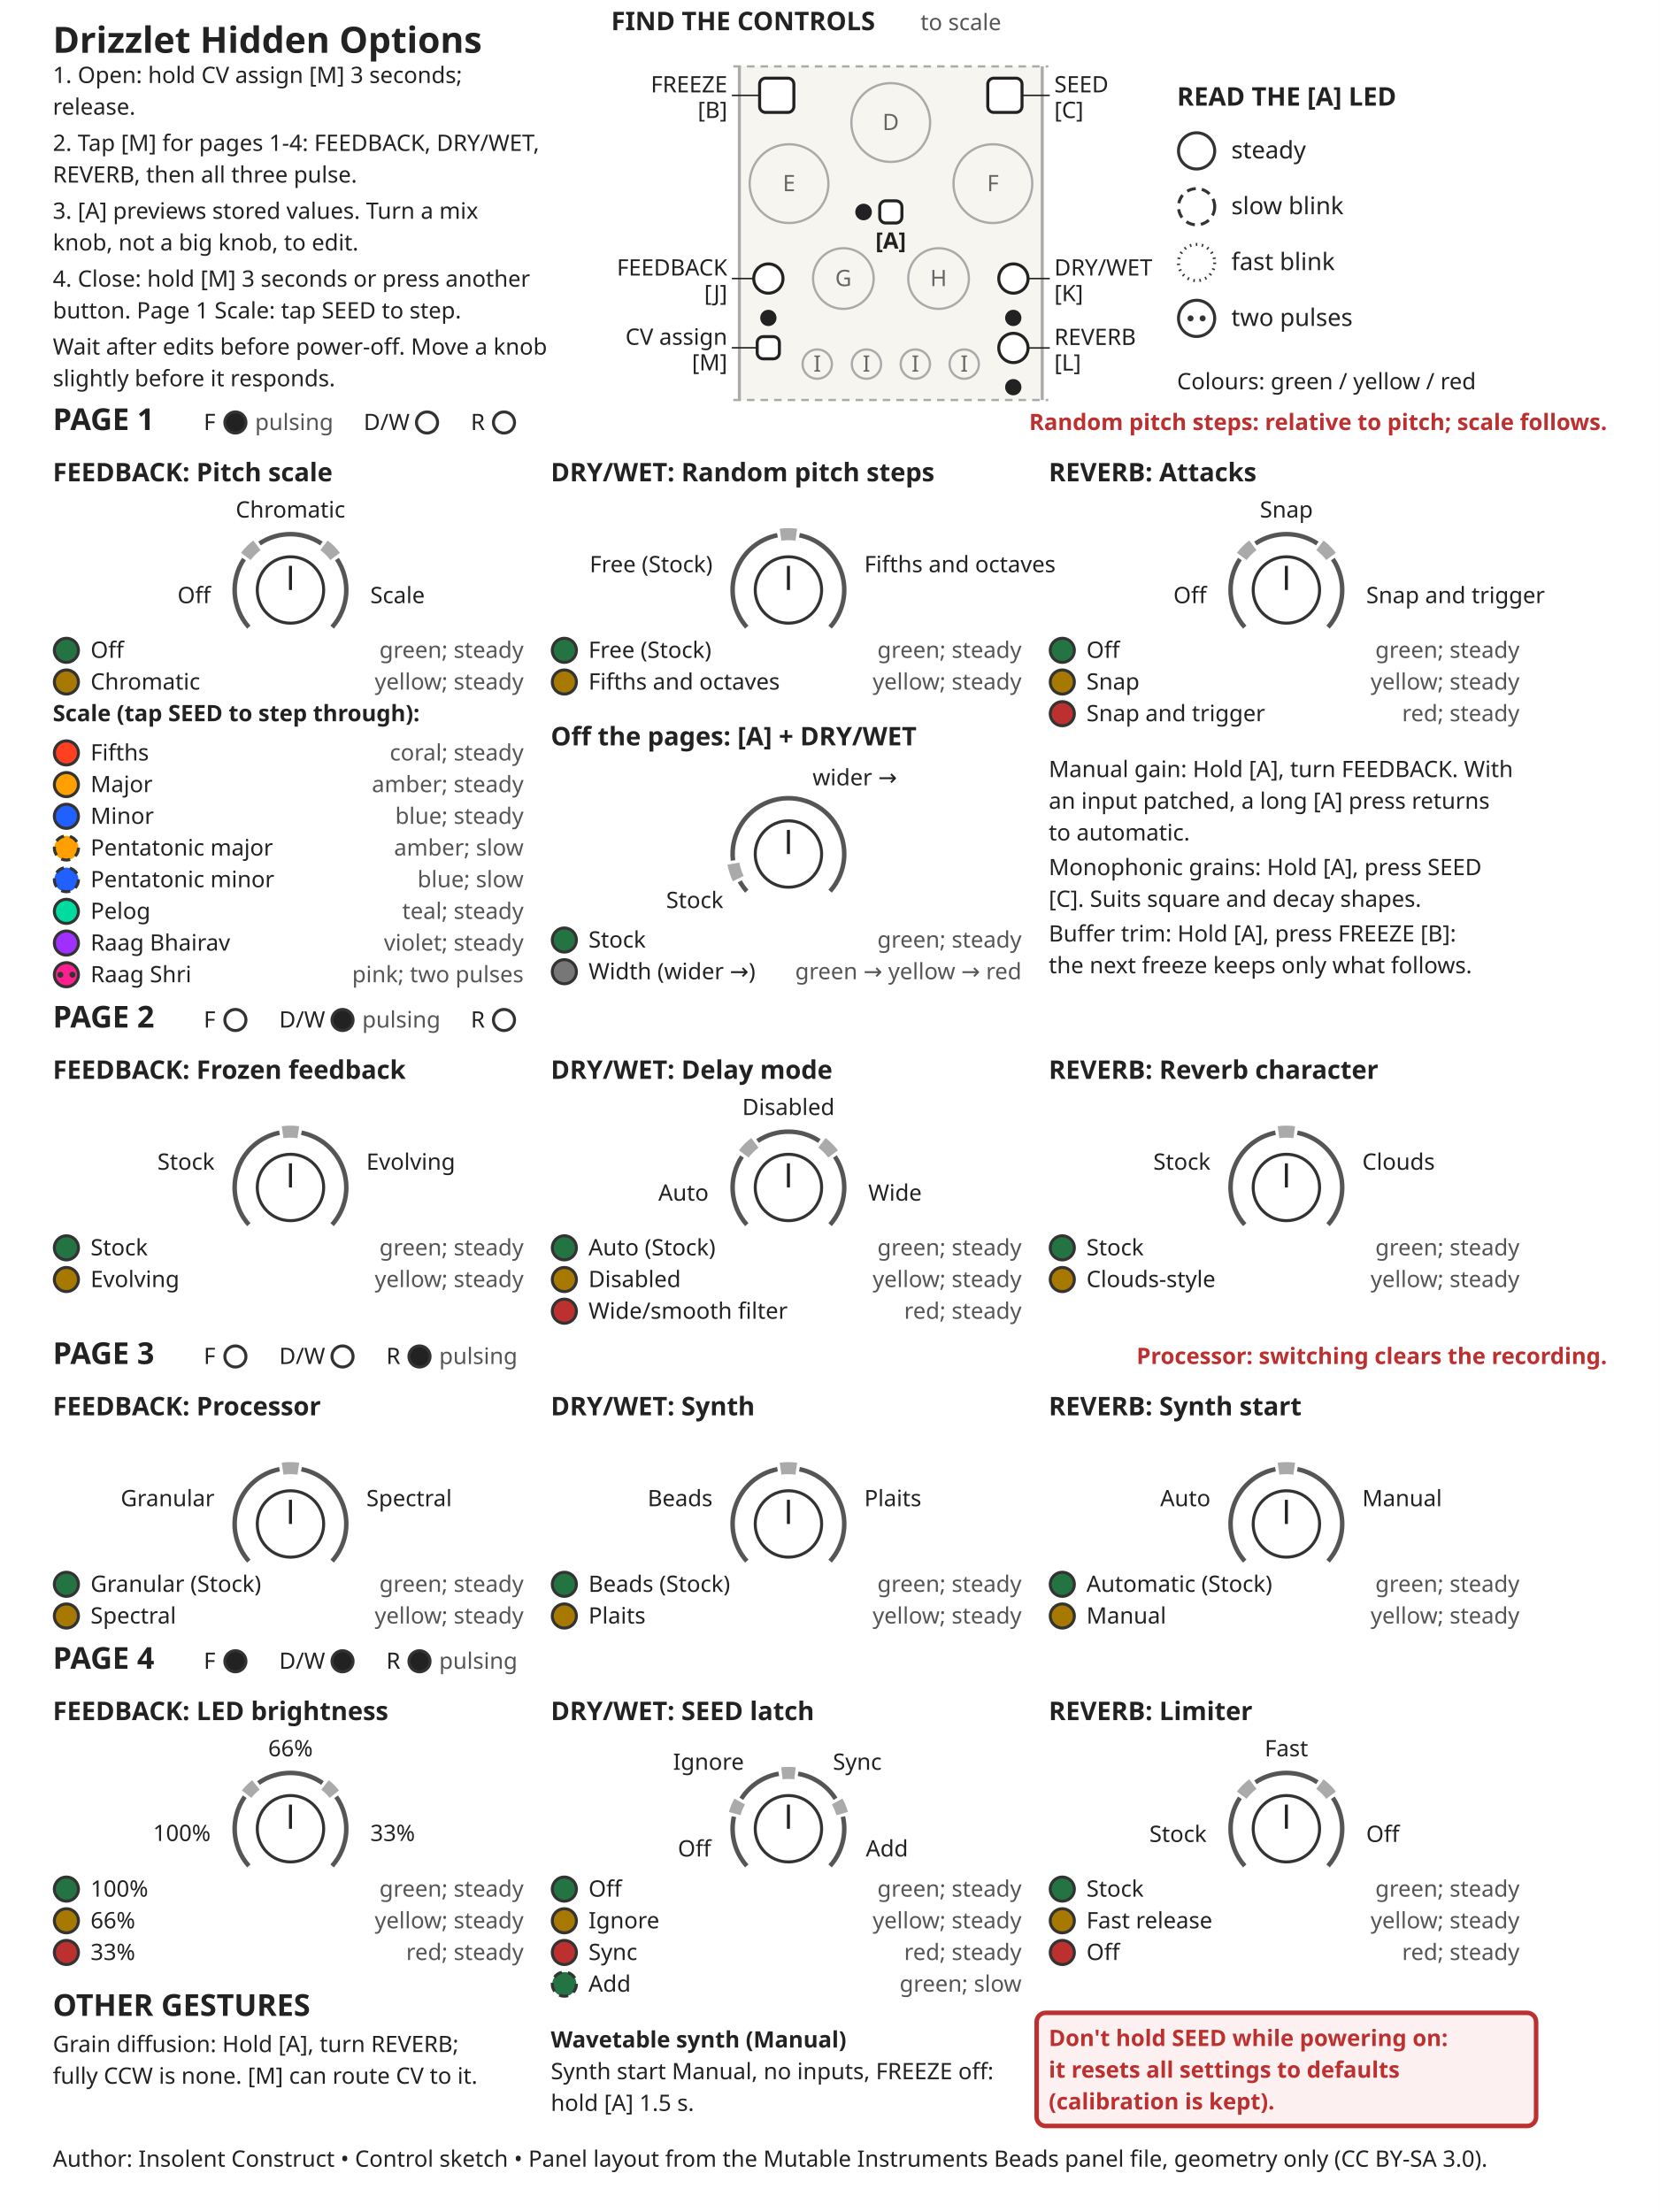
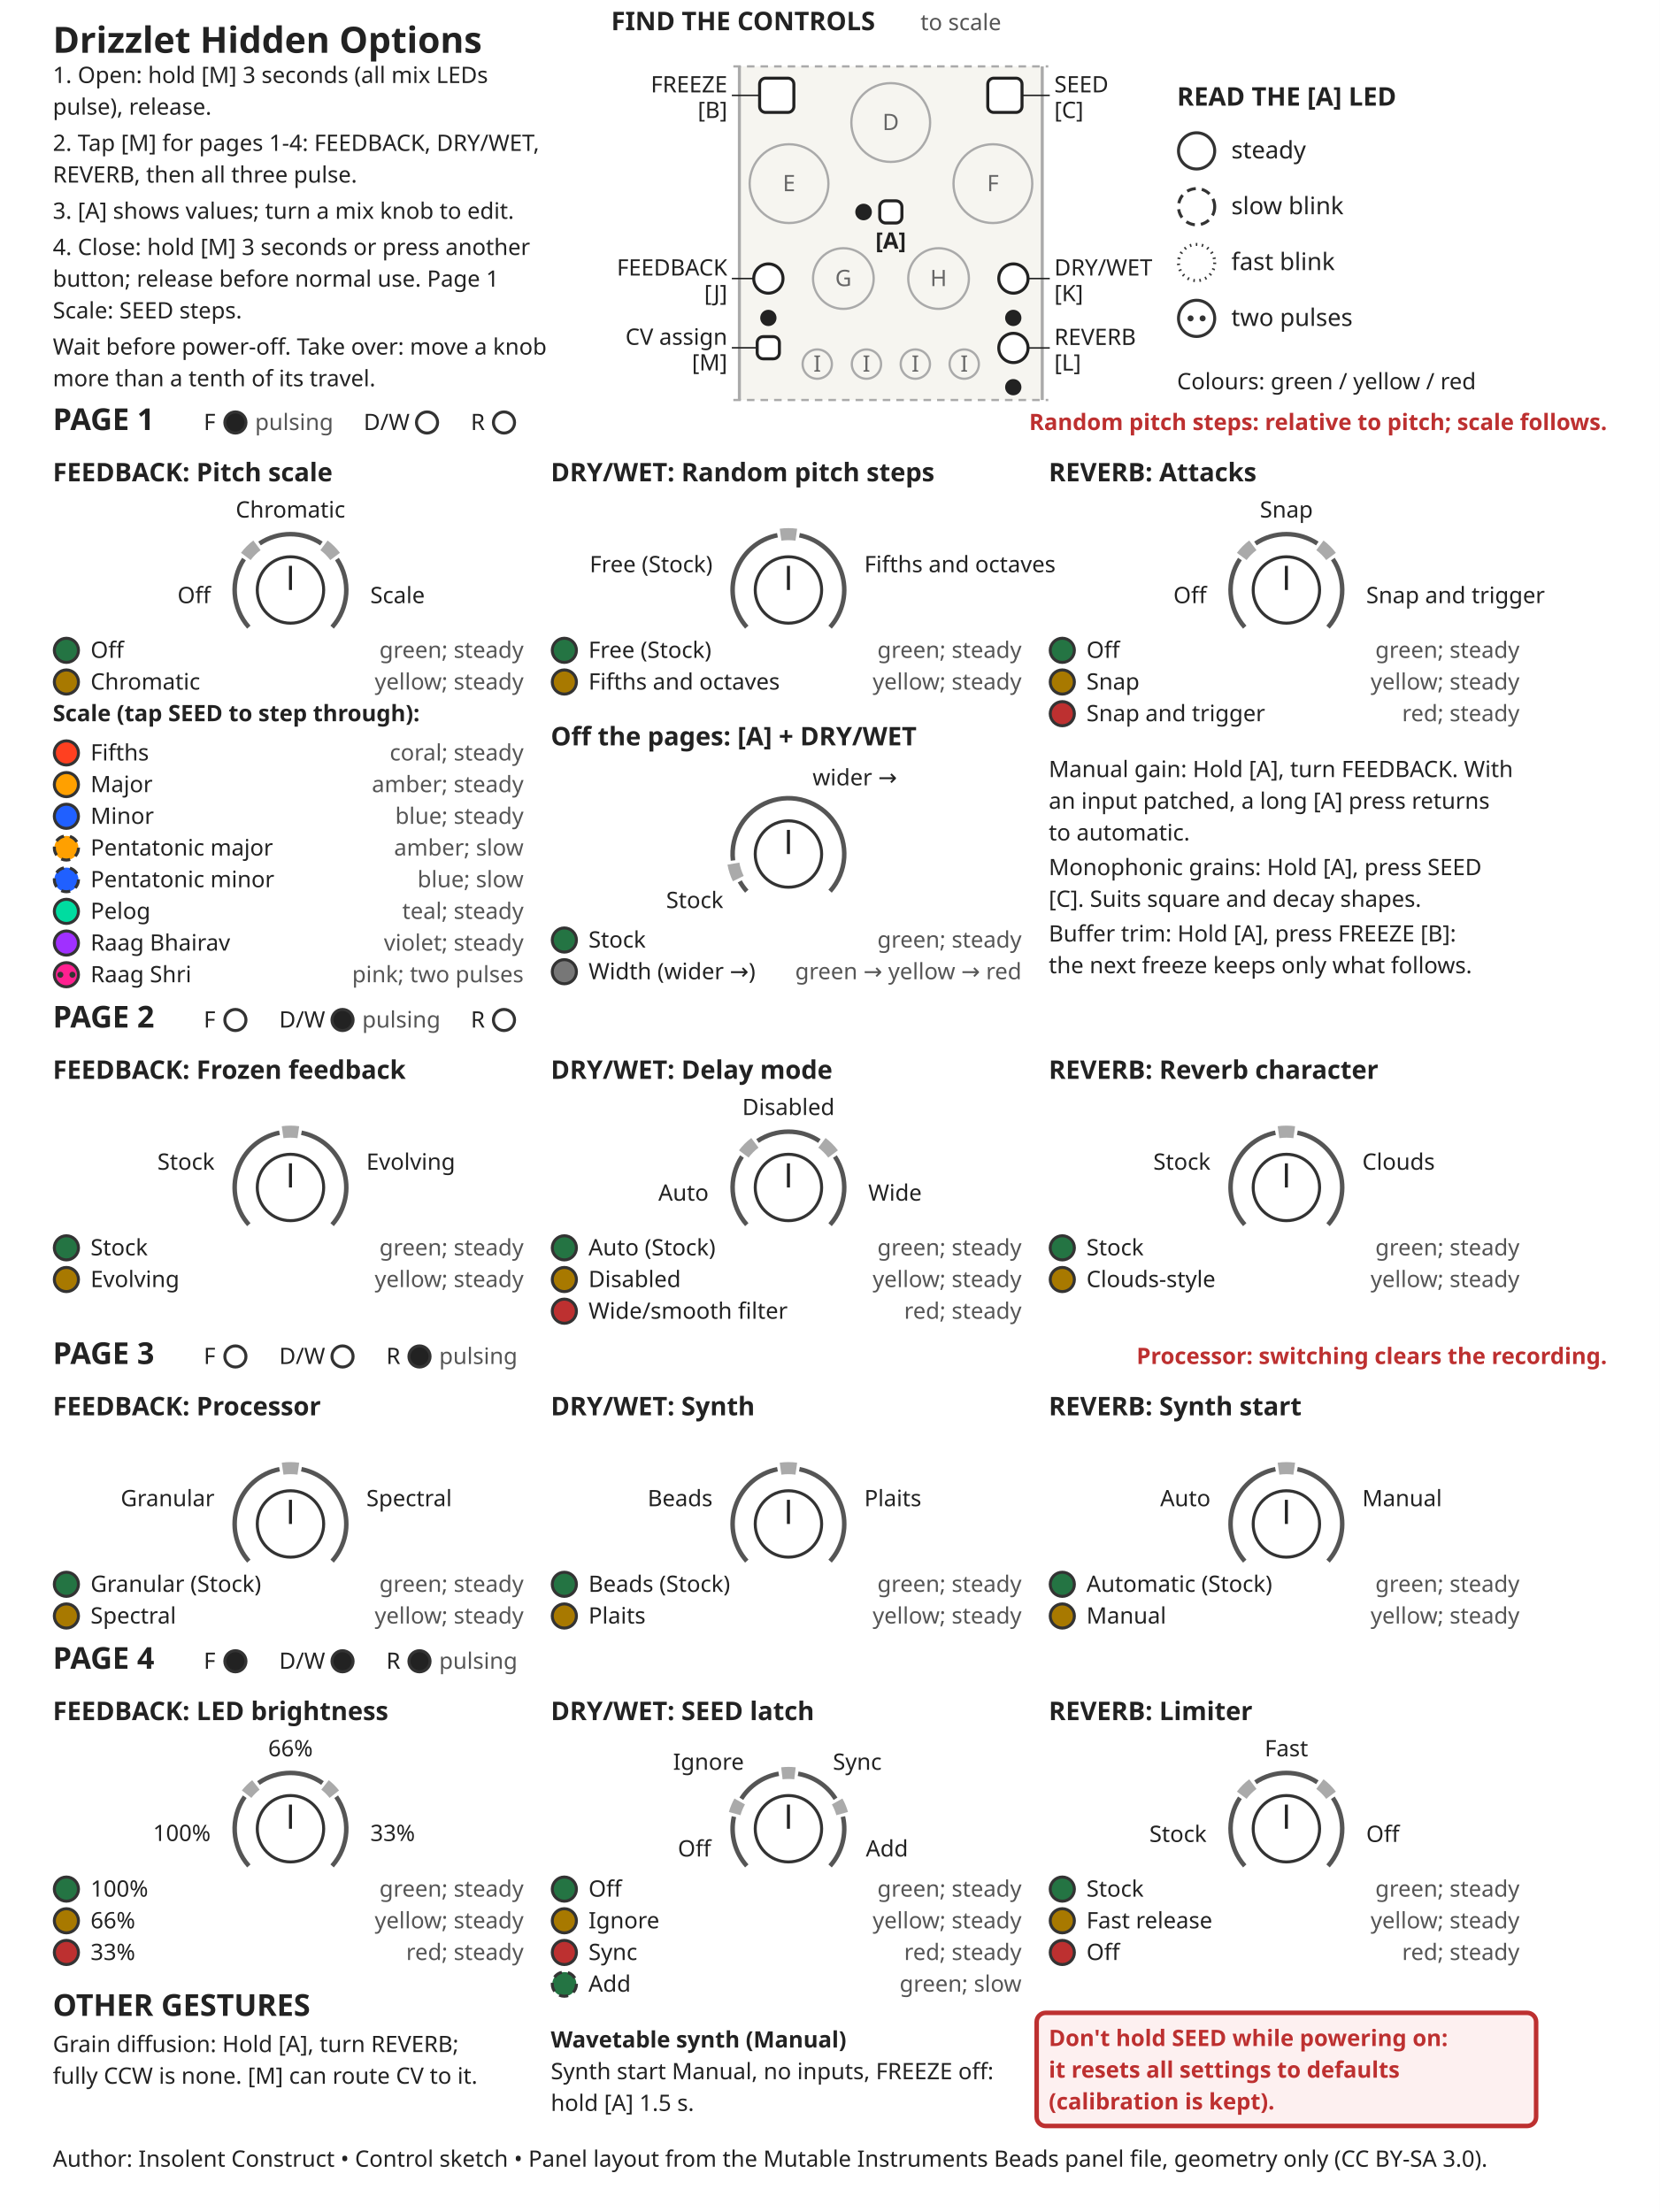
<svg xmlns="http://www.w3.org/2000/svg" width="190mm" height="253.22mm" viewBox="0 0 1100 1466" role="img" aria-labelledby="title desc">
  <rect width="100%" height="100%" fill="white" />
  <g font-family="sans-serif" fill="#222">
    <text x="35" y="35" font-size="24" font-weight="bold" fill="#222" text-anchor="start">Drizzlet Hidden Options</text>
-     <text x="35" y="55" font-size="15" font-weight="normal" fill="#222" text-anchor="start">1. Open: hold CV assign [M] 3 seconds;</text>
-     <text x="35" y="76" font-size="15" font-weight="normal" fill="#222" text-anchor="start">release.</text>
+     <text x="35" y="55" font-size="15" font-weight="normal" fill="#222" text-anchor="start">1. Open: hold [M] 3 seconds (all mix LEDs</text>
+     <text x="35" y="76" font-size="15" font-weight="normal" fill="#222" text-anchor="start">pulse), release.</text>
    <text x="35" y="100" font-size="15" font-weight="normal" fill="#222" text-anchor="start">2. Tap [M] for pages 1-4: FEEDBACK, DRY/WET,</text>
    <text x="35" y="121" font-size="15" font-weight="normal" fill="#222" text-anchor="start">REVERB, then all three pulse.</text>
-     <text x="35" y="145" font-size="15" font-weight="normal" fill="#222" text-anchor="start">3. [A] previews stored values. Turn a mix</text>
-     <text x="35" y="166" font-size="15" font-weight="normal" fill="#222" text-anchor="start">knob, not a big knob, to edit.</text>
-     <text x="35" y="190" font-size="15" font-weight="normal" fill="#222" text-anchor="start">4. Close: hold [M] 3 seconds or press another</text>
-     <text x="35" y="211" font-size="15" font-weight="normal" fill="#222" text-anchor="start">button. Page 1 Scale: tap SEED to step.</text>
-     <text x="35" y="235" font-size="15" font-weight="normal" fill="#222" text-anchor="start">Wait after edits before power-off. Move a knob</text>
-     <text x="35" y="256" font-size="15" font-weight="normal" fill="#222" text-anchor="start">slightly before it responds.</text>
+     <text x="35" y="145" font-size="15" font-weight="normal" fill="#222" text-anchor="start">3. [A] shows values; turn a mix knob to edit.</text>
+     <text x="35" y="169" font-size="15" font-weight="normal" fill="#222" text-anchor="start">4. Close: hold [M] 3 seconds or press another</text>
+     <text x="35" y="190" font-size="15" font-weight="normal" fill="#222" text-anchor="start">button; release before normal use. Page 1</text>
+     <text x="35" y="211" font-size="15" font-weight="normal" fill="#222" text-anchor="start">Scale: SEED steps.</text>
+     <text x="35" y="235" font-size="15" font-weight="normal" fill="#222" text-anchor="start">Wait before power-off. Take over: move a knob</text>
+     <text x="35" y="256" font-size="15" font-weight="normal" fill="#222" text-anchor="start">more than a tenth of its travel.</text>
    <text x="405" y="20" font-size="17" font-weight="bold" fill="#222" text-anchor="start">FIND THE CONTROLS</text>
    <text x="610" y="20" font-size="15" font-weight="normal" fill="#555" text-anchor="start">to scale</text>
    <rect x="490.0" y="44.0" width="200.7" height="221.1" fill="#f6f5f0" />
    <line x1="486.0" y1="44.0" x2="694.7" y2="44.0" stroke="#aaa" stroke-width="1.5" stroke-dasharray="5 4" />
    <line x1="486.0" y1="265.1" x2="694.7" y2="265.1" stroke="#aaa" stroke-width="1.5" stroke-dasharray="5 4" />
    <line x1="490.0" y1="44.0" x2="490.0" y2="265.1" stroke="#aaa" stroke-width="2" />
    <line x1="690.7" y1="44.0" x2="690.7" y2="265.1" stroke="#aaa" stroke-width="2" />
    <circle cx="541.6" cy="241.3" r="9.7" fill="none" stroke="#aaa" stroke-width="1.5" />
    <text x="541.6" y="246.3" font-size="15" font-weight="normal" fill="#666" text-anchor="middle">I</text>
    <circle cx="574.2" cy="241.3" r="9.7" fill="none" stroke="#aaa" stroke-width="1.5" />
    <text x="574.2" y="246.3" font-size="15" font-weight="normal" fill="#666" text-anchor="middle">I</text>
    <circle cx="606.6" cy="241.3" r="9.7" fill="none" stroke="#aaa" stroke-width="1.5" />
    <text x="606.6" y="246.3" font-size="15" font-weight="normal" fill="#666" text-anchor="middle">I</text>
    <circle cx="639.0" cy="241.3" r="9.7" fill="none" stroke="#aaa" stroke-width="1.5" />
    <text x="639.0" y="246.3" font-size="15" font-weight="normal" fill="#666" text-anchor="middle">I</text>
    <circle cx="558.9" cy="184.6" r="20.1" fill="none" stroke="#aaa" stroke-width="1.5" />
    <text x="558.9" y="189.6" font-size="15" font-weight="normal" fill="#666" text-anchor="middle">G</text>
    <circle cx="522.9" cy="121.7" r="26.1" fill="none" stroke="#aaa" stroke-width="1.5" />
    <text x="522.9" y="126.7" font-size="15" font-weight="normal" fill="#666" text-anchor="middle">E</text>
    <circle cx="658.0" cy="121.7" r="26.1" fill="none" stroke="#aaa" stroke-width="1.5" />
    <text x="658.0" y="126.7" font-size="15" font-weight="normal" fill="#666" text-anchor="middle">F</text>
    <rect x="583.0" y="133.1" width="14.7" height="14.7" rx="4" fill="white" stroke="#222" stroke-width="2" />
    <circle cx="572.3" cy="140.5" r="4.5" fill="#222" stroke="#222" stroke-width="2" />
    <rect x="501.8" y="223.1" width="14.7" height="14.7" rx="4" fill="white" stroke="#222" stroke-width="2" />
    <circle cx="622.0" cy="184.6" r="20.1" fill="none" stroke="#aaa" stroke-width="1.5" />
    <text x="622.0" y="189.6" font-size="15" font-weight="normal" fill="#666" text-anchor="middle">H</text>
    <circle cx="509.2" cy="184.6" r="9.7" fill="white" stroke="#222" stroke-width="2" />
    <circle cx="671.6" cy="184.6" r="9.7" fill="white" stroke="#222" stroke-width="2" />
    <circle cx="671.6" cy="230.6" r="9.7" fill="white" stroke="#222" stroke-width="2" />
    <circle cx="590.3" cy="81.2" r="26.1" fill="none" stroke="#aaa" stroke-width="1.5" />
    <text x="590.3" y="86.2" font-size="15" font-weight="normal" fill="#666" text-anchor="middle">D</text>
    <rect x="503.4" y="51.8" width="22.7" height="22.7" rx="4" fill="white" stroke="#222" stroke-width="2" />
    <rect x="654.6" y="51.8" width="22.7" height="22.7" rx="4" fill="white" stroke="#222" stroke-width="2" />
    <circle cx="509.2" cy="210.7" r="4.4" fill="#222" stroke="#222" stroke-width="2" />
    <circle cx="671.5" cy="210.7" r="4.4" fill="#222" stroke="#222" stroke-width="2" />
    <circle cx="671.5" cy="256.6" r="4.4" fill="#222" stroke="#222" stroke-width="2" />
    <text x="482.0" y="61.2" font-size="15" font-weight="normal" fill="#222" text-anchor="end">FREEZE</text>
    <text x="482.0" y="78.2" font-size="15" font-weight="normal" fill="#222" text-anchor="end">[B]</text>
    <line x1="485.0" y1="63.2" x2="503.4" y2="63.2" stroke="#222" stroke-width="1" />
    <text x="698.7" y="61.2" font-size="15" font-weight="normal" fill="#222" text-anchor="start">SEED</text>
    <text x="698.7" y="78.2" font-size="15" font-weight="normal" fill="#222" text-anchor="start">[C]</text>
    <line x1="695.7" y1="63.2" x2="677.3" y2="63.2" stroke="#222" stroke-width="1" />
    <text x="590.3" y="164.8" font-size="15" font-weight="bold" fill="#222" text-anchor="middle">[A]</text>
    <text x="482.0" y="182.6" font-size="15" font-weight="normal" fill="#222" text-anchor="end">FEEDBACK</text>
    <text x="482.0" y="199.6" font-size="15" font-weight="normal" fill="#222" text-anchor="end">[J]</text>
    <line x1="485.0" y1="184.6" x2="499.6" y2="184.6" stroke="#222" stroke-width="1" />
    <text x="482.0" y="228.5" font-size="15" font-weight="normal" fill="#222" text-anchor="end">CV assign</text>
    <text x="482.0" y="245.5" font-size="15" font-weight="normal" fill="#222" text-anchor="end">[M]</text>
    <line x1="485.0" y1="230.5" x2="501.8" y2="230.5" stroke="#222" stroke-width="1" />
    <text x="698.7" y="182.6" font-size="15" font-weight="normal" fill="#222" text-anchor="start">DRY/WET</text>
    <text x="698.7" y="199.6" font-size="15" font-weight="normal" fill="#222" text-anchor="start">[K]</text>
    <line x1="695.7" y1="184.6" x2="681.2" y2="184.6" stroke="#222" stroke-width="1" />
    <text x="698.7" y="228.6" font-size="15" font-weight="normal" fill="#222" text-anchor="start">REVERB</text>
    <text x="698.7" y="245.6" font-size="15" font-weight="normal" fill="#222" text-anchor="start">[L]</text>
    <line x1="695.7" y1="230.6" x2="681.2" y2="230.6" stroke="#222" stroke-width="1" />
    <text x="780" y="70" font-size="17" font-weight="bold" fill="#222" text-anchor="start">READ THE [A] LED</text>
    <circle cx="793" cy="100" r="12" fill="white" stroke="#333" stroke-width="2" />
    <text x="816" y="105" font-size="16" font-weight="normal" fill="#222" text-anchor="start">steady</text>
    <circle cx="793" cy="137" r="12" fill="white" stroke="#333" stroke-width="2" stroke-dasharray="6 4" />
    <text x="816" y="142" font-size="16" font-weight="normal" fill="#222" text-anchor="start">slow blink</text>
    <circle cx="793" cy="174" r="12" fill="white" stroke="#333" stroke-width="2" stroke-dasharray="1 3" />
    <text x="816" y="179" font-size="16" font-weight="normal" fill="#222" text-anchor="start">fast blink</text>
    <circle cx="793" cy="211" r="12" fill="white" stroke="#333" stroke-width="2" />
    <circle cx="789" cy="211" r="1" fill="#222" stroke="#333" stroke-width="2" />
    <circle cx="797" cy="211" r="1" fill="#222" stroke="#333" stroke-width="2" />
    <text x="816" y="216" font-size="16" font-weight="normal" fill="#222" text-anchor="start">two pulses</text>
    <text x="780" y="258" font-size="15" font-weight="normal" fill="#222" text-anchor="start">Colours: green / yellow / red</text>
    <text x="35" y="285" font-size="20" font-weight="bold" fill="#222" text-anchor="start">PAGE 1</text>
    <text x="135" y="285" font-size="15" font-weight="normal" fill="#222" text-anchor="start">F</text>
    <circle cx="156" cy="280" r="7" fill="#222" stroke="#333" stroke-width="2" />
    <text x="169" y="285" font-size="15" font-weight="normal" fill="#555" text-anchor="start">pulsing</text>
    <text x="241" y="285" font-size="15" font-weight="normal" fill="#222" text-anchor="start">D/W</text>
    <circle cx="283" cy="280" r="7" fill="white" stroke="#333" stroke-width="2" />
    <text x="312" y="285" font-size="15" font-weight="normal" fill="#222" text-anchor="start">R</text>
    <circle cx="334" cy="280" r="7" fill="white" stroke="#333" stroke-width="2" />
    <text x="1065" y="285" font-size="15" font-weight="bold" fill="#bd3030" text-anchor="end">Random pitch steps: relative to pitch; scale follows.</text>
    <text x="35" y="319" font-size="17" font-weight="bold" fill="#222" text-anchor="start">FEEDBACK: Pitch scale</text>
    <circle cx="192.5" cy="391" r="22" fill="white" stroke="#333" stroke-width="2" />
    <path d="M 192.5 391 v -16" stroke="#222" stroke-width="2" />
    <path d="M 164.900 415.642 A 37 37 0 0 1 161.703 370.492" fill="none" stroke="#555" stroke-width="3" />
    <text x="139.63" y="399.74" font-size="15" font-weight="normal" fill="#222" text-anchor="end">Off</text>
    <path d="M 171.992 360.203 A 37 37 0 0 1 213.008 360.203" fill="none" stroke="#555" stroke-width="3" />
    <text x="192.5" y="343.0" font-size="15" font-weight="normal" fill="#222" text-anchor="middle">Chromatic</text>
    <path d="M 223.297 370.492 A 37 37 0 0 1 220.100 415.642" fill="none" stroke="#555" stroke-width="3" />
    <text x="245.37" y="399.74" font-size="15" font-weight="normal" fill="#222" text-anchor="start">Scale</text>
    <path d="M 162.912 368.784 A 37 37 0 0 1 170.284 361.412" fill="none" stroke="#aaa" stroke-width="8" />
    <path d="M 214.716 361.412 A 37 37 0 0 1 222.088 368.784" fill="none" stroke="#aaa" stroke-width="8" />
    <circle cx="44" cy="431" r="8" fill="#247443" stroke="#333" stroke-width="2" />
    <text x="60" y="436" font-size="15" font-weight="normal" fill="#222" text-anchor="start">Off</text>
    <text x="347" y="436" font-size="15" font-weight="normal" fill="#555" text-anchor="end">green; steady</text>
    <circle cx="44" cy="452" r="8" fill="#a87900" stroke="#333" stroke-width="2" />
    <text x="60" y="457" font-size="15" font-weight="normal" fill="#222" text-anchor="start">Chromatic</text>
    <text x="347" y="457" font-size="15" font-weight="normal" fill="#555" text-anchor="end">yellow; steady</text>
    <text x="35" y="478" font-size="15" font-weight="bold" fill="#222" text-anchor="start">Scale (tap SEED to step through):</text>
    <circle cx="44" cy="499" r="8" fill="#ff4020" stroke="#333" stroke-width="2" />
    <text x="60" y="504" font-size="15" font-weight="normal" fill="#222" text-anchor="start">Fifths</text>
    <text x="347" y="504" font-size="15" font-weight="normal" fill="#555" text-anchor="end">coral; steady</text>
    <circle cx="44" cy="520" r="8" fill="#ffa000" stroke="#333" stroke-width="2" />
    <text x="60" y="525" font-size="15" font-weight="normal" fill="#222" text-anchor="start">Major</text>
    <text x="347" y="525" font-size="15" font-weight="normal" fill="#555" text-anchor="end">amber; steady</text>
    <circle cx="44" cy="541" r="8" fill="#2060ff" stroke="#333" stroke-width="2" />
    <text x="60" y="546" font-size="15" font-weight="normal" fill="#222" text-anchor="start">Minor</text>
    <text x="347" y="546" font-size="15" font-weight="normal" fill="#555" text-anchor="end">blue; steady</text>
    <circle cx="44" cy="562" r="8" fill="#ffa000" stroke="#333" stroke-width="2" stroke-dasharray="6 4" />
    <text x="60" y="567" font-size="15" font-weight="normal" fill="#222" text-anchor="start">Pentatonic major</text>
    <text x="347" y="567" font-size="15" font-weight="normal" fill="#555" text-anchor="end">amber; slow</text>
    <circle cx="44" cy="583" r="8" fill="#2060ff" stroke="#333" stroke-width="2" stroke-dasharray="6 4" />
    <text x="60" y="588" font-size="15" font-weight="normal" fill="#222" text-anchor="start">Pentatonic minor</text>
    <text x="347" y="588" font-size="15" font-weight="normal" fill="#555" text-anchor="end">blue; slow</text>
    <circle cx="44" cy="604" r="8" fill="#00dca0" stroke="#333" stroke-width="2" />
    <text x="60" y="609" font-size="15" font-weight="normal" fill="#222" text-anchor="start">Pelog</text>
    <text x="347" y="609" font-size="15" font-weight="normal" fill="#555" text-anchor="end">teal; steady</text>
    <circle cx="44" cy="625" r="8" fill="#a030ff" stroke="#333" stroke-width="2" />
    <text x="60" y="630" font-size="15" font-weight="normal" fill="#222" text-anchor="start">Raag Bhairav</text>
    <text x="347" y="630" font-size="15" font-weight="normal" fill="#555" text-anchor="end">violet; steady</text>
    <circle cx="44" cy="646" r="8" fill="#ff2090" stroke="#333" stroke-width="2" />
    <circle cx="40" cy="646" r="1" fill="#222" stroke="#333" stroke-width="2" />
    <circle cx="48" cy="646" r="1" fill="#222" stroke="#333" stroke-width="2" />
    <text x="60" y="651" font-size="15" font-weight="normal" fill="#222" text-anchor="start">Raag Shri</text>
    <text x="347" y="651" font-size="15" font-weight="normal" fill="#555" text-anchor="end">pink; two pulses</text>
    <text x="365" y="319" font-size="17" font-weight="bold" fill="#222" text-anchor="start">DRY/WET: Random pitch steps</text>
    <circle cx="522.5" cy="391" r="22" fill="white" stroke="#333" stroke-width="2" />
    <path d="M 522.5 391 v -16" stroke="#222" stroke-width="2" />
    <path d="M 494.900 415.642 A 37 37 0 0 1 515.225 354.722" fill="none" stroke="#555" stroke-width="3" />
    <text x="472.22" y="379.23" font-size="15" font-weight="normal" fill="#222" text-anchor="end">Free (Stock)</text>
    <path d="M 529.775 354.722 A 37 37 0 0 1 550.100 415.642" fill="none" stroke="#555" stroke-width="3" />
    <text x="572.78" y="379.23" font-size="15" font-weight="normal" fill="#222" text-anchor="start">Fifths and octaves</text>
    <path d="M 517.287 354.369 A 37 37 0 0 1 527.713 354.369" fill="none" stroke="#aaa" stroke-width="8" />
    <circle cx="374" cy="431" r="8" fill="#247443" stroke="#333" stroke-width="2" />
    <text x="390" y="436" font-size="15" font-weight="normal" fill="#222" text-anchor="start">Free (Stock)</text>
    <text x="677" y="436" font-size="15" font-weight="normal" fill="#555" text-anchor="end">green; steady</text>
    <circle cx="374" cy="452" r="8" fill="#a87900" stroke="#333" stroke-width="2" />
    <text x="390" y="457" font-size="15" font-weight="normal" fill="#222" text-anchor="start">Fifths and octaves</text>
    <text x="677" y="457" font-size="15" font-weight="normal" fill="#555" text-anchor="end">yellow; steady</text>
    <text x="695" y="319" font-size="17" font-weight="bold" fill="#222" text-anchor="start">REVERB: Attacks</text>
    <circle cx="852.5" cy="391" r="22" fill="white" stroke="#333" stroke-width="2" />
    <path d="M 852.5 391 v -16" stroke="#222" stroke-width="2" />
    <path d="M 824.900 415.642 A 37 37 0 0 1 821.703 370.492" fill="none" stroke="#555" stroke-width="3" />
    <text x="799.63" y="399.74" font-size="15" font-weight="normal" fill="#222" text-anchor="end">Off</text>
    <path d="M 831.992 360.203 A 37 37 0 0 1 873.008 360.203" fill="none" stroke="#555" stroke-width="3" />
    <text x="852.5" y="343.0" font-size="15" font-weight="normal" fill="#222" text-anchor="middle">Snap</text>
    <path d="M 883.297 370.492 A 37 37 0 0 1 880.100 415.642" fill="none" stroke="#555" stroke-width="3" />
    <text x="905.37" y="399.74" font-size="15" font-weight="normal" fill="#222" text-anchor="start">Snap and trigger</text>
    <path d="M 822.912 368.784 A 37 37 0 0 1 830.284 361.412" fill="none" stroke="#aaa" stroke-width="8" />
    <path d="M 874.716 361.412 A 37 37 0 0 1 882.088 368.784" fill="none" stroke="#aaa" stroke-width="8" />
    <circle cx="704" cy="431" r="8" fill="#247443" stroke="#333" stroke-width="2" />
    <text x="720" y="436" font-size="15" font-weight="normal" fill="#222" text-anchor="start">Off</text>
    <text x="1007" y="436" font-size="15" font-weight="normal" fill="#555" text-anchor="end">green; steady</text>
    <circle cx="704" cy="452" r="8" fill="#a87900" stroke="#333" stroke-width="2" />
    <text x="720" y="457" font-size="15" font-weight="normal" fill="#222" text-anchor="start">Snap</text>
    <text x="1007" y="457" font-size="15" font-weight="normal" fill="#555" text-anchor="end">yellow; steady</text>
    <circle cx="704" cy="473" r="8" fill="#bd3030" stroke="#333" stroke-width="2" />
    <text x="720" y="478" font-size="15" font-weight="normal" fill="#222" text-anchor="start">Snap and trigger</text>
    <text x="1007" y="478" font-size="15" font-weight="normal" fill="#555" text-anchor="end">red; steady</text>
    <text x="365" y="494" font-size="17" font-weight="bold" fill="#222" text-anchor="start">Off the pages: [A] + DRY/WET</text>
    <circle cx="522.5" cy="566" r="22" fill="white" stroke="#333" stroke-width="2" />
    <path d="M 522.5 566 v -16" stroke="#222" stroke-width="2" />
    <path d="M 494.900 590.642 A 37 37 0 0 1 490.246 584.130" fill="none" stroke="#555" stroke-width="3" />
    <text x="479.38" y="601.81" font-size="15" font-weight="normal" fill="#222" text-anchor="end">Stock</text>
    <path d="M 485.750 570.291 A 37 37 0 1 1 550.100 590.642" fill="none" stroke="#555" stroke-width="3" />
    <text x="538.48" y="520.47" font-size="15" font-weight="normal" fill="#222" text-anchor="start">wider →</text>
    <path d="M 489.273 582.278 A 37 37 0 0 1 486.051 572.361" fill="none" stroke="#aaa" stroke-width="8" />
    <circle cx="374" cy="623" r="8" fill="#247443" stroke="#333" stroke-width="2" />
    <text x="390" y="628" font-size="15" font-weight="normal" fill="#222" text-anchor="start">Stock</text>
    <text x="677" y="628" font-size="15" font-weight="normal" fill="#555" text-anchor="end">green; steady</text>
    <circle cx="374" cy="644" r="8" fill="#777" stroke="#333" stroke-width="2" />
    <text x="390" y="649" font-size="15" font-weight="normal" fill="#222" text-anchor="start">Width (wider →)</text>
    <text x="677" y="649" font-size="15" font-weight="normal" fill="#555" text-anchor="end">green → yellow → red</text>
    <text x="695" y="515" font-size="15" font-weight="normal" fill="#222" text-anchor="start">Manual gain: Hold [A], turn FEEDBACK. With</text>
    <text x="695" y="536" font-size="15" font-weight="normal" fill="#222" text-anchor="start">an input patched, a long [A] press returns</text>
    <text x="695" y="557" font-size="15" font-weight="normal" fill="#222" text-anchor="start">to automatic.</text>
    <text x="695" y="580" font-size="15" font-weight="normal" fill="#222" text-anchor="start">Monophonic grains: Hold [A], press SEED</text>
    <text x="695" y="601" font-size="15" font-weight="normal" fill="#222" text-anchor="start">[C]. Suits square and decay shapes.</text>
    <text x="695" y="624" font-size="15" font-weight="normal" fill="#222" text-anchor="start">Buffer trim: Hold [A], press FREEZE [B]:</text>
    <text x="695" y="645" font-size="15" font-weight="normal" fill="#222" text-anchor="start">the next freeze keeps only what follows.</text>
    <text x="35" y="681" font-size="20" font-weight="bold" fill="#222" text-anchor="start">PAGE 2</text>
    <text x="135" y="681" font-size="15" font-weight="normal" fill="#222" text-anchor="start">F</text>
    <circle cx="156" cy="676" r="7" fill="white" stroke="#333" stroke-width="2" />
    <text x="185" y="681" font-size="15" font-weight="normal" fill="#222" text-anchor="start">D/W</text>
    <circle cx="227" cy="676" r="7" fill="#222" stroke="#333" stroke-width="2" />
    <text x="240" y="681" font-size="15" font-weight="normal" fill="#555" text-anchor="start">pulsing</text>
    <text x="312" y="681" font-size="15" font-weight="normal" fill="#222" text-anchor="start">R</text>
    <circle cx="334" cy="676" r="7" fill="white" stroke="#333" stroke-width="2" />
    <text x="35" y="715" font-size="17" font-weight="bold" fill="#222" text-anchor="start">FEEDBACK: Frozen feedback</text>
    <circle cx="192.5" cy="787" r="22" fill="white" stroke="#333" stroke-width="2" />
    <path d="M 192.5 787 v -16" stroke="#222" stroke-width="2" />
    <path d="M 164.900 811.642 A 37 37 0 0 1 185.225 750.722" fill="none" stroke="#555" stroke-width="3" />
    <text x="142.22" y="775.23" font-size="15" font-weight="normal" fill="#222" text-anchor="end">Stock</text>
    <path d="M 199.775 750.722 A 37 37 0 0 1 220.100 811.642" fill="none" stroke="#555" stroke-width="3" />
    <text x="242.78" y="775.23" font-size="15" font-weight="normal" fill="#222" text-anchor="start">Evolving</text>
    <path d="M 187.287 750.369 A 37 37 0 0 1 197.713 750.369" fill="none" stroke="#aaa" stroke-width="8" />
    <circle cx="44" cy="827" r="8" fill="#247443" stroke="#333" stroke-width="2" />
    <text x="60" y="832" font-size="15" font-weight="normal" fill="#222" text-anchor="start">Stock</text>
    <text x="347" y="832" font-size="15" font-weight="normal" fill="#555" text-anchor="end">green; steady</text>
    <circle cx="44" cy="848" r="8" fill="#a87900" stroke="#333" stroke-width="2" />
    <text x="60" y="853" font-size="15" font-weight="normal" fill="#222" text-anchor="start">Evolving</text>
    <text x="347" y="853" font-size="15" font-weight="normal" fill="#555" text-anchor="end">yellow; steady</text>
    <text x="365" y="715" font-size="17" font-weight="bold" fill="#222" text-anchor="start">DRY/WET: Delay mode</text>
    <circle cx="522.5" cy="787" r="22" fill="white" stroke="#333" stroke-width="2" />
    <path d="M 522.5 787 v -16" stroke="#222" stroke-width="2" />
    <path d="M 494.900 811.642 A 37 37 0 0 1 491.703 766.492" fill="none" stroke="#555" stroke-width="3" />
    <text x="469.63" y="795.74" font-size="15" font-weight="normal" fill="#222" text-anchor="end">Auto</text>
    <path d="M 501.992 756.203 A 37 37 0 0 1 543.008 756.203" fill="none" stroke="#555" stroke-width="3" />
    <text x="522.5" y="739.0" font-size="15" font-weight="normal" fill="#222" text-anchor="middle">Disabled</text>
    <path d="M 553.297 766.492 A 37 37 0 0 1 550.100 811.642" fill="none" stroke="#555" stroke-width="3" />
    <text x="575.37" y="795.74" font-size="15" font-weight="normal" fill="#222" text-anchor="start">Wide</text>
    <path d="M 492.912 764.784 A 37 37 0 0 1 500.284 757.412" fill="none" stroke="#aaa" stroke-width="8" />
    <path d="M 544.716 757.412 A 37 37 0 0 1 552.088 764.784" fill="none" stroke="#aaa" stroke-width="8" />
    <circle cx="374" cy="827" r="8" fill="#247443" stroke="#333" stroke-width="2" />
    <text x="390" y="832" font-size="15" font-weight="normal" fill="#222" text-anchor="start">Auto (Stock)</text>
    <text x="677" y="832" font-size="15" font-weight="normal" fill="#555" text-anchor="end">green; steady</text>
    <circle cx="374" cy="848" r="8" fill="#a87900" stroke="#333" stroke-width="2" />
    <text x="390" y="853" font-size="15" font-weight="normal" fill="#222" text-anchor="start">Disabled</text>
    <text x="677" y="853" font-size="15" font-weight="normal" fill="#555" text-anchor="end">yellow; steady</text>
    <circle cx="374" cy="869" r="8" fill="#bd3030" stroke="#333" stroke-width="2" />
    <text x="390" y="874" font-size="15" font-weight="normal" fill="#222" text-anchor="start">Wide/smooth filter</text>
    <text x="677" y="874" font-size="15" font-weight="normal" fill="#555" text-anchor="end">red; steady</text>
    <text x="695" y="715" font-size="17" font-weight="bold" fill="#222" text-anchor="start">REVERB: Reverb character</text>
    <circle cx="852.5" cy="787" r="22" fill="white" stroke="#333" stroke-width="2" />
    <path d="M 852.5 787 v -16" stroke="#222" stroke-width="2" />
    <path d="M 824.900 811.642 A 37 37 0 0 1 845.225 750.722" fill="none" stroke="#555" stroke-width="3" />
    <text x="802.22" y="775.23" font-size="15" font-weight="normal" fill="#222" text-anchor="end">Stock</text>
    <path d="M 859.775 750.722 A 37 37 0 0 1 880.100 811.642" fill="none" stroke="#555" stroke-width="3" />
    <text x="902.78" y="775.23" font-size="15" font-weight="normal" fill="#222" text-anchor="start">Clouds</text>
    <path d="M 847.287 750.369 A 37 37 0 0 1 857.713 750.369" fill="none" stroke="#aaa" stroke-width="8" />
    <circle cx="704" cy="827" r="8" fill="#247443" stroke="#333" stroke-width="2" />
    <text x="720" y="832" font-size="15" font-weight="normal" fill="#222" text-anchor="start">Stock</text>
    <text x="1007" y="832" font-size="15" font-weight="normal" fill="#555" text-anchor="end">green; steady</text>
    <circle cx="704" cy="848" r="8" fill="#a87900" stroke="#333" stroke-width="2" />
    <text x="720" y="853" font-size="15" font-weight="normal" fill="#222" text-anchor="start">Clouds-style</text>
    <text x="1007" y="853" font-size="15" font-weight="normal" fill="#555" text-anchor="end">yellow; steady</text>
    <text x="35" y="904" font-size="20" font-weight="bold" fill="#222" text-anchor="start">PAGE 3</text>
    <text x="135" y="904" font-size="15" font-weight="normal" fill="#222" text-anchor="start">F</text>
    <circle cx="156" cy="899" r="7" fill="white" stroke="#333" stroke-width="2" />
    <text x="185" y="904" font-size="15" font-weight="normal" fill="#222" text-anchor="start">D/W</text>
    <circle cx="227" cy="899" r="7" fill="white" stroke="#333" stroke-width="2" />
    <text x="256" y="904" font-size="15" font-weight="normal" fill="#222" text-anchor="start">R</text>
    <circle cx="278" cy="899" r="7" fill="#222" stroke="#333" stroke-width="2" />
    <text x="291" y="904" font-size="15" font-weight="normal" fill="#555" text-anchor="start">pulsing</text>
    <text x="1065" y="904" font-size="15" font-weight="bold" fill="#bd3030" text-anchor="end">Processor: switching clears the recording.</text>
    <text x="35" y="938" font-size="17" font-weight="bold" fill="#222" text-anchor="start">FEEDBACK: Processor</text>
    <circle cx="192.5" cy="1010" r="22" fill="white" stroke="#333" stroke-width="2" />
    <path d="M 192.5 1010 v -16" stroke="#222" stroke-width="2" />
    <path d="M 164.900 1034.642 A 37 37 0 0 1 185.225 973.722" fill="none" stroke="#555" stroke-width="3" />
    <text x="142.22" y="998.23" font-size="15" font-weight="normal" fill="#222" text-anchor="end">Granular</text>
    <path d="M 199.775 973.722 A 37 37 0 0 1 220.100 1034.642" fill="none" stroke="#555" stroke-width="3" />
    <text x="242.78" y="998.23" font-size="15" font-weight="normal" fill="#222" text-anchor="start">Spectral</text>
    <path d="M 187.287 973.369 A 37 37 0 0 1 197.713 973.369" fill="none" stroke="#aaa" stroke-width="8" />
    <circle cx="44" cy="1050" r="8" fill="#247443" stroke="#333" stroke-width="2" />
    <text x="60" y="1055" font-size="15" font-weight="normal" fill="#222" text-anchor="start">Granular (Stock)</text>
    <text x="347" y="1055" font-size="15" font-weight="normal" fill="#555" text-anchor="end">green; steady</text>
    <circle cx="44" cy="1071" r="8" fill="#a87900" stroke="#333" stroke-width="2" />
    <text x="60" y="1076" font-size="15" font-weight="normal" fill="#222" text-anchor="start">Spectral</text>
    <text x="347" y="1076" font-size="15" font-weight="normal" fill="#555" text-anchor="end">yellow; steady</text>
    <text x="365" y="938" font-size="17" font-weight="bold" fill="#222" text-anchor="start">DRY/WET: Synth</text>
    <circle cx="522.5" cy="1010" r="22" fill="white" stroke="#333" stroke-width="2" />
    <path d="M 522.5 1010 v -16" stroke="#222" stroke-width="2" />
    <path d="M 494.900 1034.642 A 37 37 0 0 1 515.225 973.722" fill="none" stroke="#555" stroke-width="3" />
    <text x="472.22" y="998.23" font-size="15" font-weight="normal" fill="#222" text-anchor="end">Beads</text>
    <path d="M 529.775 973.722 A 37 37 0 0 1 550.100 1034.642" fill="none" stroke="#555" stroke-width="3" />
    <text x="572.78" y="998.23" font-size="15" font-weight="normal" fill="#222" text-anchor="start">Plaits</text>
    <path d="M 517.287 973.369 A 37 37 0 0 1 527.713 973.369" fill="none" stroke="#aaa" stroke-width="8" />
    <circle cx="374" cy="1050" r="8" fill="#247443" stroke="#333" stroke-width="2" />
    <text x="390" y="1055" font-size="15" font-weight="normal" fill="#222" text-anchor="start">Beads (Stock)</text>
    <text x="677" y="1055" font-size="15" font-weight="normal" fill="#555" text-anchor="end">green; steady</text>
    <circle cx="374" cy="1071" r="8" fill="#a87900" stroke="#333" stroke-width="2" />
    <text x="390" y="1076" font-size="15" font-weight="normal" fill="#222" text-anchor="start">Plaits</text>
    <text x="677" y="1076" font-size="15" font-weight="normal" fill="#555" text-anchor="end">yellow; steady</text>
    <text x="695" y="938" font-size="17" font-weight="bold" fill="#222" text-anchor="start">REVERB: Synth start</text>
    <circle cx="852.5" cy="1010" r="22" fill="white" stroke="#333" stroke-width="2" />
    <path d="M 852.5 1010 v -16" stroke="#222" stroke-width="2" />
    <path d="M 824.900 1034.642 A 37 37 0 0 1 845.225 973.722" fill="none" stroke="#555" stroke-width="3" />
    <text x="802.22" y="998.23" font-size="15" font-weight="normal" fill="#222" text-anchor="end">Auto</text>
    <path d="M 859.775 973.722 A 37 37 0 0 1 880.100 1034.642" fill="none" stroke="#555" stroke-width="3" />
    <text x="902.78" y="998.23" font-size="15" font-weight="normal" fill="#222" text-anchor="start">Manual</text>
    <path d="M 847.287 973.369 A 37 37 0 0 1 857.713 973.369" fill="none" stroke="#aaa" stroke-width="8" />
    <circle cx="704" cy="1050" r="8" fill="#247443" stroke="#333" stroke-width="2" />
    <text x="720" y="1055" font-size="15" font-weight="normal" fill="#222" text-anchor="start">Automatic (Stock)</text>
    <text x="1007" y="1055" font-size="15" font-weight="normal" fill="#555" text-anchor="end">green; steady</text>
    <circle cx="704" cy="1071" r="8" fill="#a87900" stroke="#333" stroke-width="2" />
    <text x="720" y="1076" font-size="15" font-weight="normal" fill="#222" text-anchor="start">Manual</text>
    <text x="1007" y="1076" font-size="15" font-weight="normal" fill="#555" text-anchor="end">yellow; steady</text>
    <text x="35" y="1106" font-size="20" font-weight="bold" fill="#222" text-anchor="start">PAGE 4</text>
    <text x="135" y="1106" font-size="15" font-weight="normal" fill="#222" text-anchor="start">F</text>
    <circle cx="156" cy="1101" r="7" fill="#222" stroke="#333" stroke-width="2" />
    <text x="185" y="1106" font-size="15" font-weight="normal" fill="#222" text-anchor="start">D/W</text>
    <circle cx="227" cy="1101" r="7" fill="#222" stroke="#333" stroke-width="2" />
    <text x="256" y="1106" font-size="15" font-weight="normal" fill="#222" text-anchor="start">R</text>
    <circle cx="278" cy="1101" r="7" fill="#222" stroke="#333" stroke-width="2" />
    <text x="291" y="1106" font-size="15" font-weight="normal" fill="#555" text-anchor="start">pulsing</text>
    <text x="35" y="1140" font-size="17" font-weight="bold" fill="#222" text-anchor="start">FEEDBACK: LED brightness</text>
    <circle cx="192.5" cy="1212" r="22" fill="white" stroke="#333" stroke-width="2" />
    <path d="M 192.5 1212 v -16" stroke="#222" stroke-width="2" />
    <path d="M 164.900 1236.642 A 37 37 0 0 1 162.195 1190.772" fill="none" stroke="#555" stroke-width="3" />
    <text x="139.59" y="1220.12" font-size="15" font-weight="normal" fill="#222" text-anchor="end">100%</text>
    <path d="M 171.272 1181.695 A 37 37 0 0 1 213.728 1181.695" fill="none" stroke="#555" stroke-width="3" />
    <text x="192.5" y="1164.0" font-size="15" font-weight="normal" fill="#222" text-anchor="middle">66%</text>
    <path d="M 222.805 1190.772 A 37 37 0 0 1 220.100 1236.642" fill="none" stroke="#555" stroke-width="3" />
    <text x="245.41" y="1220.12" font-size="15" font-weight="normal" fill="#222" text-anchor="start">33%</text>
    <path d="M 163.443 1189.094 A 37 37 0 0 1 169.594 1182.943" fill="none" stroke="#aaa" stroke-width="8" />
    <path d="M 215.406 1182.943 A 37 37 0 0 1 221.557 1189.094" fill="none" stroke="#aaa" stroke-width="8" />
    <circle cx="44" cy="1252" r="8" fill="#247443" stroke="#333" stroke-width="2" />
    <text x="60" y="1257" font-size="15" font-weight="normal" fill="#222" text-anchor="start">100%</text>
    <text x="347" y="1257" font-size="15" font-weight="normal" fill="#555" text-anchor="end">green; steady</text>
    <circle cx="44" cy="1273" r="8" fill="#a87900" stroke="#333" stroke-width="2" />
    <text x="60" y="1278" font-size="15" font-weight="normal" fill="#222" text-anchor="start">66%</text>
    <text x="347" y="1278" font-size="15" font-weight="normal" fill="#555" text-anchor="end">yellow; steady</text>
    <circle cx="44" cy="1294" r="8" fill="#bd3030" stroke="#333" stroke-width="2" />
    <text x="60" y="1299" font-size="15" font-weight="normal" fill="#222" text-anchor="start">33%</text>
    <text x="347" y="1299" font-size="15" font-weight="normal" fill="#555" text-anchor="end">red; steady</text>
    <text x="365" y="1140" font-size="17" font-weight="bold" fill="#222" text-anchor="start">DRY/WET: SEED latch</text>
    <circle cx="522.5" cy="1212" r="22" fill="white" stroke="#333" stroke-width="2" />
    <path d="M 522.5 1212 v -16" stroke="#222" stroke-width="2" />
    <path d="M 494.900 1236.642 A 37 37 0 0 1 486.378 1203.985" fill="none" stroke="#555" stroke-width="3" />
    <text x="471.22" y="1230.38" font-size="15" font-weight="normal" fill="#222" text-anchor="end">Off</text>
    <path d="M 491.291 1192.125 A 37 37 0 0 1 516.081 1175.561" fill="none" stroke="#555" stroke-width="3" />
    <text x="493.05" y="1172.93" font-size="15" font-weight="normal" fill="#222" text-anchor="end">Ignore</text>
    <path d="M 528.919 1175.561 A 37 37 0 0 1 553.709 1192.125" fill="none" stroke="#555" stroke-width="3" />
    <text x="551.95" y="1172.93" font-size="15" font-weight="normal" fill="#222" text-anchor="start">Sync</text>
    <path d="M 558.622 1203.985 A 37 37 0 0 1 550.100 1236.642" fill="none" stroke="#555" stroke-width="3" />
    <text x="573.78" y="1230.38" font-size="15" font-weight="normal" fill="#222" text-anchor="start">Add</text>
    <path d="M 486.889 1201.957 A 37 37 0 0 1 490.218 1193.921" fill="none" stroke="#aaa" stroke-width="8" />
    <path d="M 518.151 1175.256 A 37 37 0 0 1 526.849 1175.256" fill="none" stroke="#aaa" stroke-width="8" />
    <path d="M 554.782 1193.921 A 37 37 0 0 1 558.111 1201.957" fill="none" stroke="#aaa" stroke-width="8" />
    <circle cx="374" cy="1252" r="8" fill="#247443" stroke="#333" stroke-width="2" />
    <text x="390" y="1257" font-size="15" font-weight="normal" fill="#222" text-anchor="start">Off</text>
    <text x="677" y="1257" font-size="15" font-weight="normal" fill="#555" text-anchor="end">green; steady</text>
    <circle cx="374" cy="1273" r="8" fill="#a87900" stroke="#333" stroke-width="2" />
    <text x="390" y="1278" font-size="15" font-weight="normal" fill="#222" text-anchor="start">Ignore</text>
    <text x="677" y="1278" font-size="15" font-weight="normal" fill="#555" text-anchor="end">yellow; steady</text>
    <circle cx="374" cy="1294" r="8" fill="#bd3030" stroke="#333" stroke-width="2" />
    <text x="390" y="1299" font-size="15" font-weight="normal" fill="#222" text-anchor="start">Sync</text>
    <text x="677" y="1299" font-size="15" font-weight="normal" fill="#555" text-anchor="end">red; steady</text>
    <circle cx="374" cy="1315" r="8" fill="#247443" stroke="#333" stroke-width="2" stroke-dasharray="6 4" />
    <text x="390" y="1320" font-size="15" font-weight="normal" fill="#222" text-anchor="start">Add</text>
    <text x="677" y="1320" font-size="15" font-weight="normal" fill="#555" text-anchor="end">green; slow</text>
    <text x="695" y="1140" font-size="17" font-weight="bold" fill="#222" text-anchor="start">REVERB: Limiter</text>
    <circle cx="852.5" cy="1212" r="22" fill="white" stroke="#333" stroke-width="2" />
    <path d="M 852.5 1212 v -16" stroke="#222" stroke-width="2" />
    <path d="M 824.900 1236.642 A 37 37 0 0 1 821.703 1191.492" fill="none" stroke="#555" stroke-width="3" />
    <text x="799.63" y="1220.74" font-size="15" font-weight="normal" fill="#222" text-anchor="end">Stock</text>
    <path d="M 831.992 1181.203 A 37 37 0 0 1 873.008 1181.203" fill="none" stroke="#555" stroke-width="3" />
    <text x="852.5" y="1164.0" font-size="15" font-weight="normal" fill="#222" text-anchor="middle">Fast</text>
    <path d="M 883.297 1191.492 A 37 37 0 0 1 880.100 1236.642" fill="none" stroke="#555" stroke-width="3" />
    <text x="905.37" y="1220.74" font-size="15" font-weight="normal" fill="#222" text-anchor="start">Off</text>
    <path d="M 822.912 1189.784 A 37 37 0 0 1 830.284 1182.412" fill="none" stroke="#aaa" stroke-width="8" />
    <path d="M 874.716 1182.412 A 37 37 0 0 1 882.088 1189.784" fill="none" stroke="#aaa" stroke-width="8" />
    <circle cx="704" cy="1252" r="8" fill="#247443" stroke="#333" stroke-width="2" />
    <text x="720" y="1257" font-size="15" font-weight="normal" fill="#222" text-anchor="start">Stock</text>
    <text x="1007" y="1257" font-size="15" font-weight="normal" fill="#555" text-anchor="end">green; steady</text>
    <circle cx="704" cy="1273" r="8" fill="#a87900" stroke="#333" stroke-width="2" />
    <text x="720" y="1278" font-size="15" font-weight="normal" fill="#222" text-anchor="start">Fast release</text>
    <text x="1007" y="1278" font-size="15" font-weight="normal" fill="#555" text-anchor="end">yellow; steady</text>
    <circle cx="704" cy="1294" r="8" fill="#bd3030" stroke="#333" stroke-width="2" />
    <text x="720" y="1299" font-size="15" font-weight="normal" fill="#222" text-anchor="start">Off</text>
    <text x="1007" y="1299" font-size="15" font-weight="normal" fill="#555" text-anchor="end">red; steady</text>
    <text x="35" y="1336" font-size="20" font-weight="bold" fill="#222" text-anchor="start">OTHER GESTURES</text>
    <text x="35" y="1360" font-size="15" font-weight="normal" fill="#222" text-anchor="start">Grain diffusion: Hold [A], turn REVERB;</text>
    <text x="35" y="1381" font-size="15" font-weight="normal" fill="#222" text-anchor="start">fully CCW is none. [M] can route CV to it.</text>
    <text x="365" y="1357" font-size="15" font-weight="bold" fill="#222" text-anchor="start">Wavetable synth (Manual)</text>
    <text x="365" y="1378" font-size="15" font-weight="normal" fill="#222" text-anchor="start">Synth start Manual, no inputs, FREEZE off:</text>
    <text x="365" y="1399" font-size="15" font-weight="normal" fill="#222" text-anchor="start">hold [A] 1.5 s.</text>
    <rect x="687" y="1334" width="331" height="75" rx="6" fill="#fdf0f0" stroke="#bd3030" stroke-width="3" />
    <text x="695" y="1356" font-size="15" font-weight="bold" fill="#bd3030" text-anchor="start">Don't hold SEED while powering on:</text>
    <text x="695" y="1377" font-size="15" font-weight="bold" fill="#bd3030" text-anchor="start">it resets all settings to defaults</text>
    <text x="695" y="1398" font-size="15" font-weight="bold" fill="#bd3030" text-anchor="start">(calibration is kept).</text>
    <text x="35" y="1436" font-size="15" font-weight="normal" fill="#222" text-anchor="start">Author: Insolent Construct • Control sketch • Panel layout from the Mutable Instruments Beads panel file, geometry only (CC BY-SA 3.0).</text>
  </g>
</svg>
